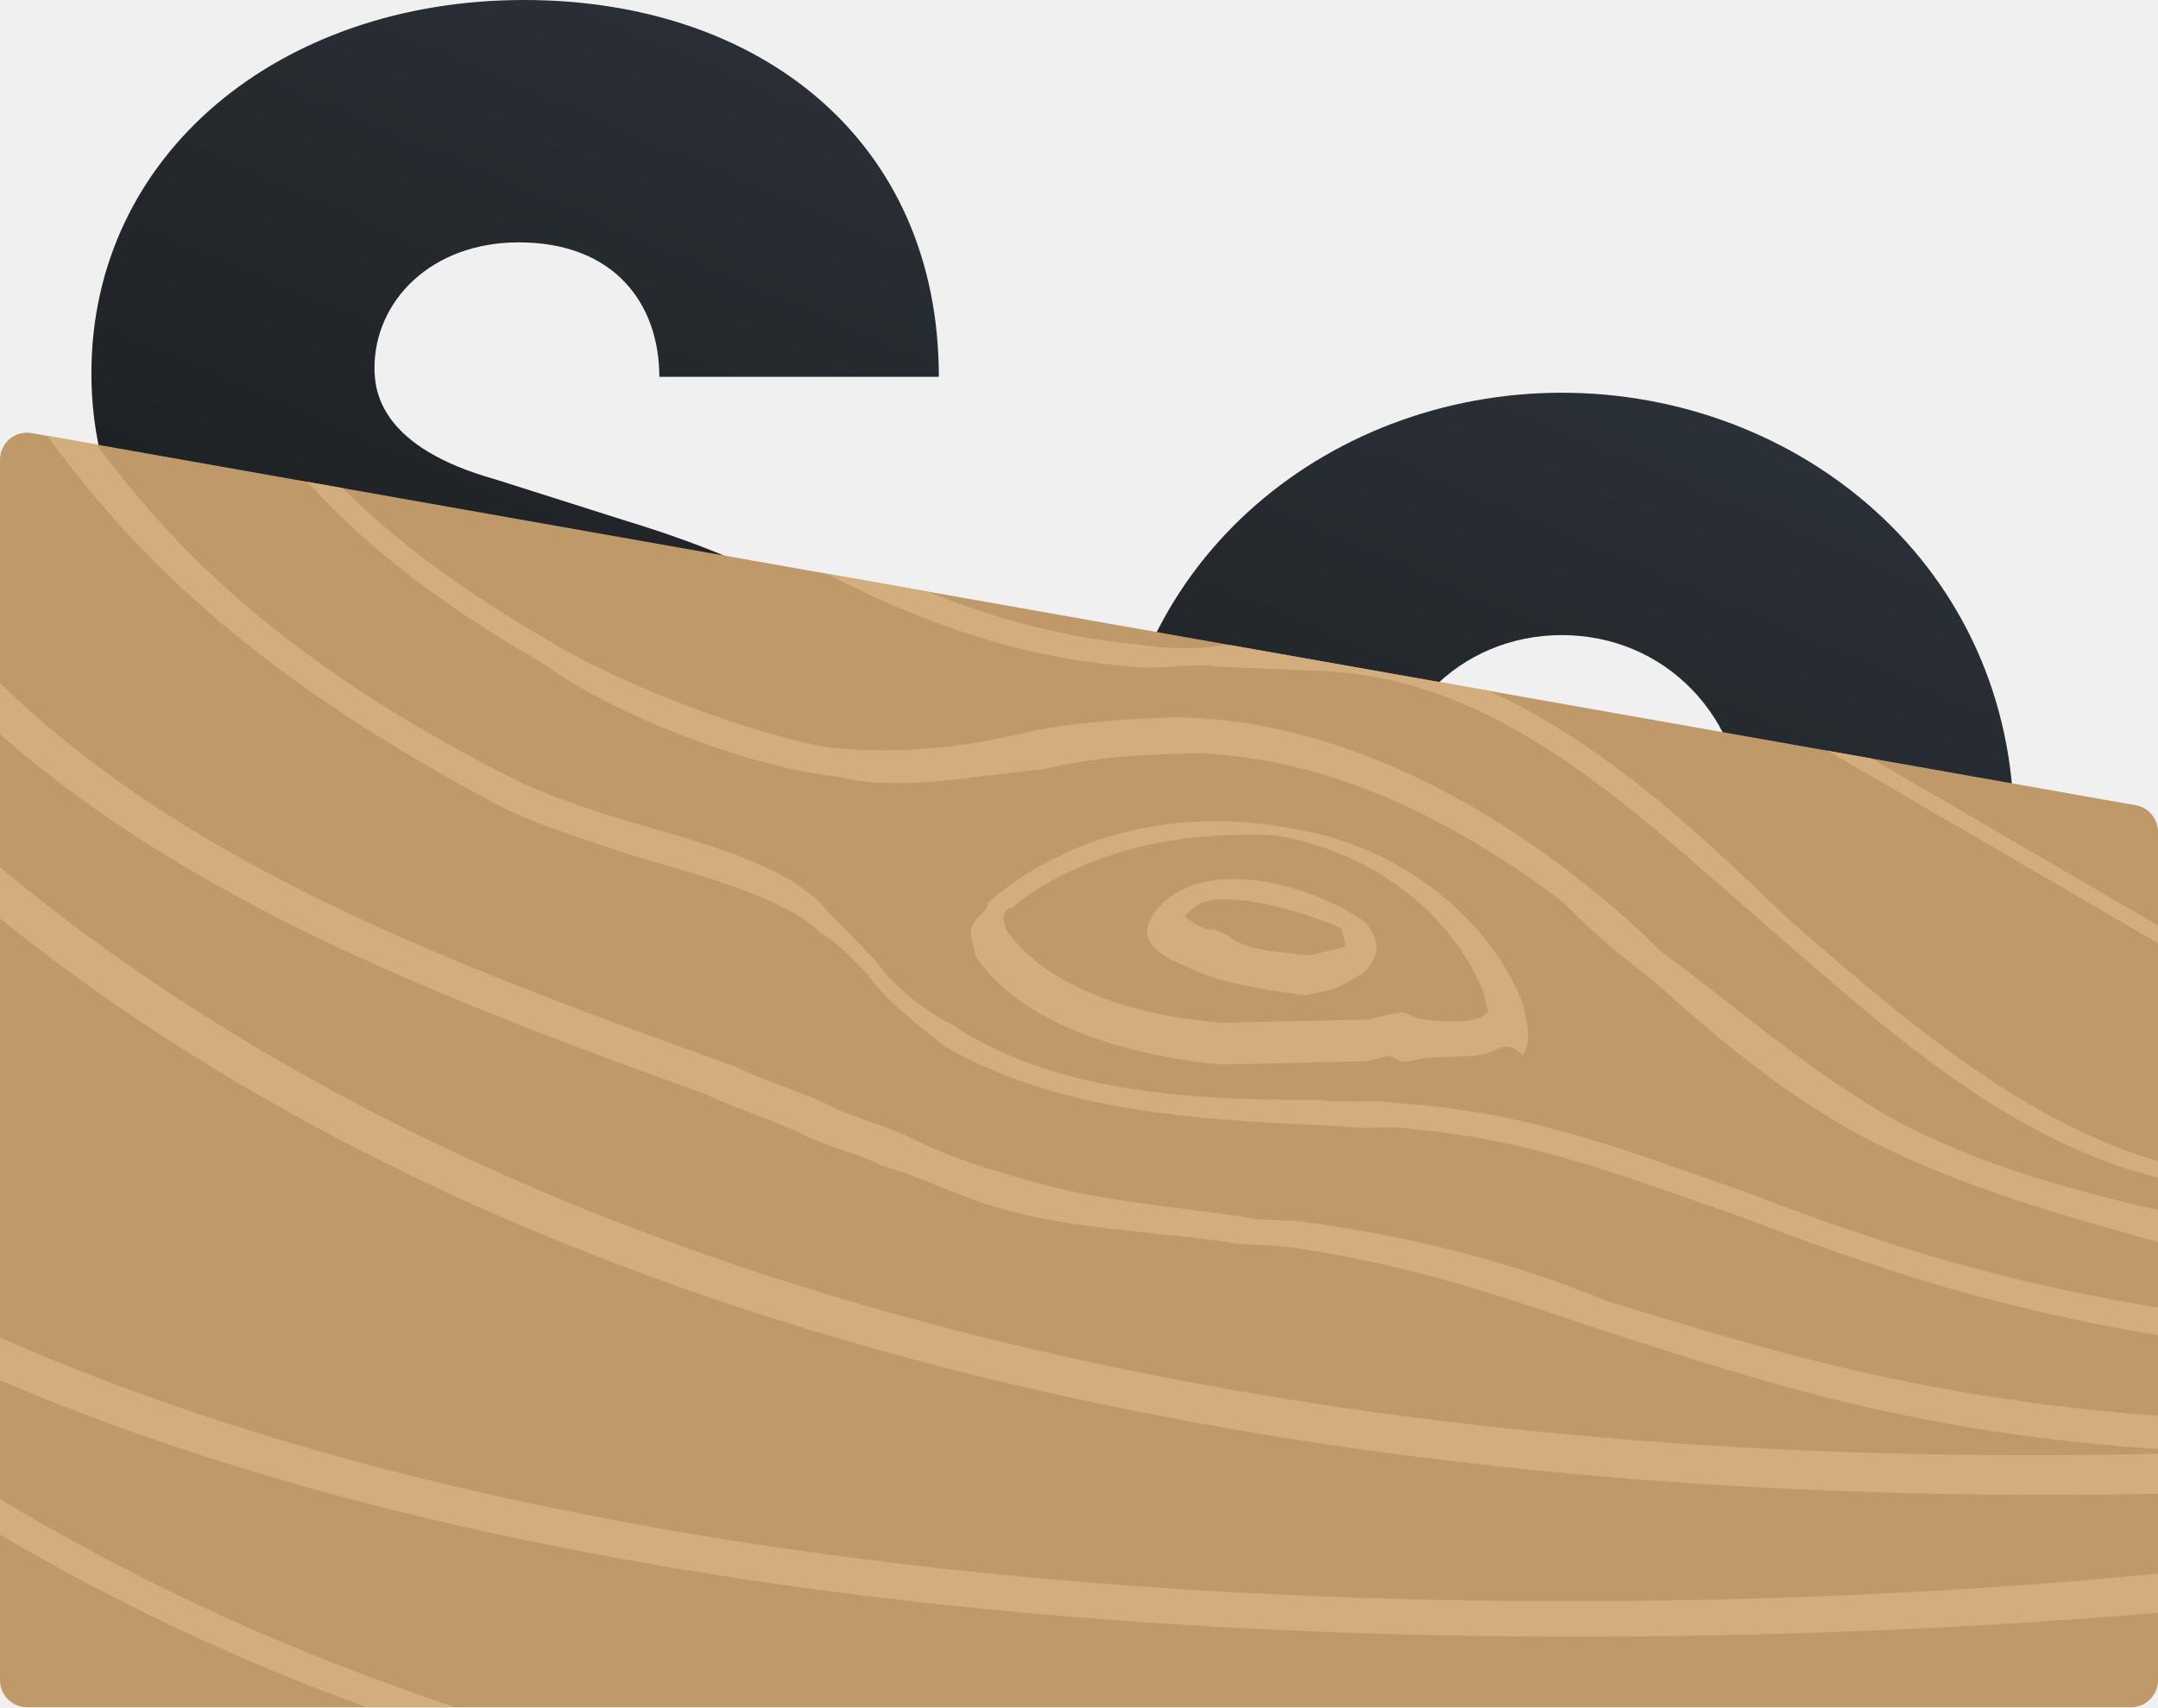
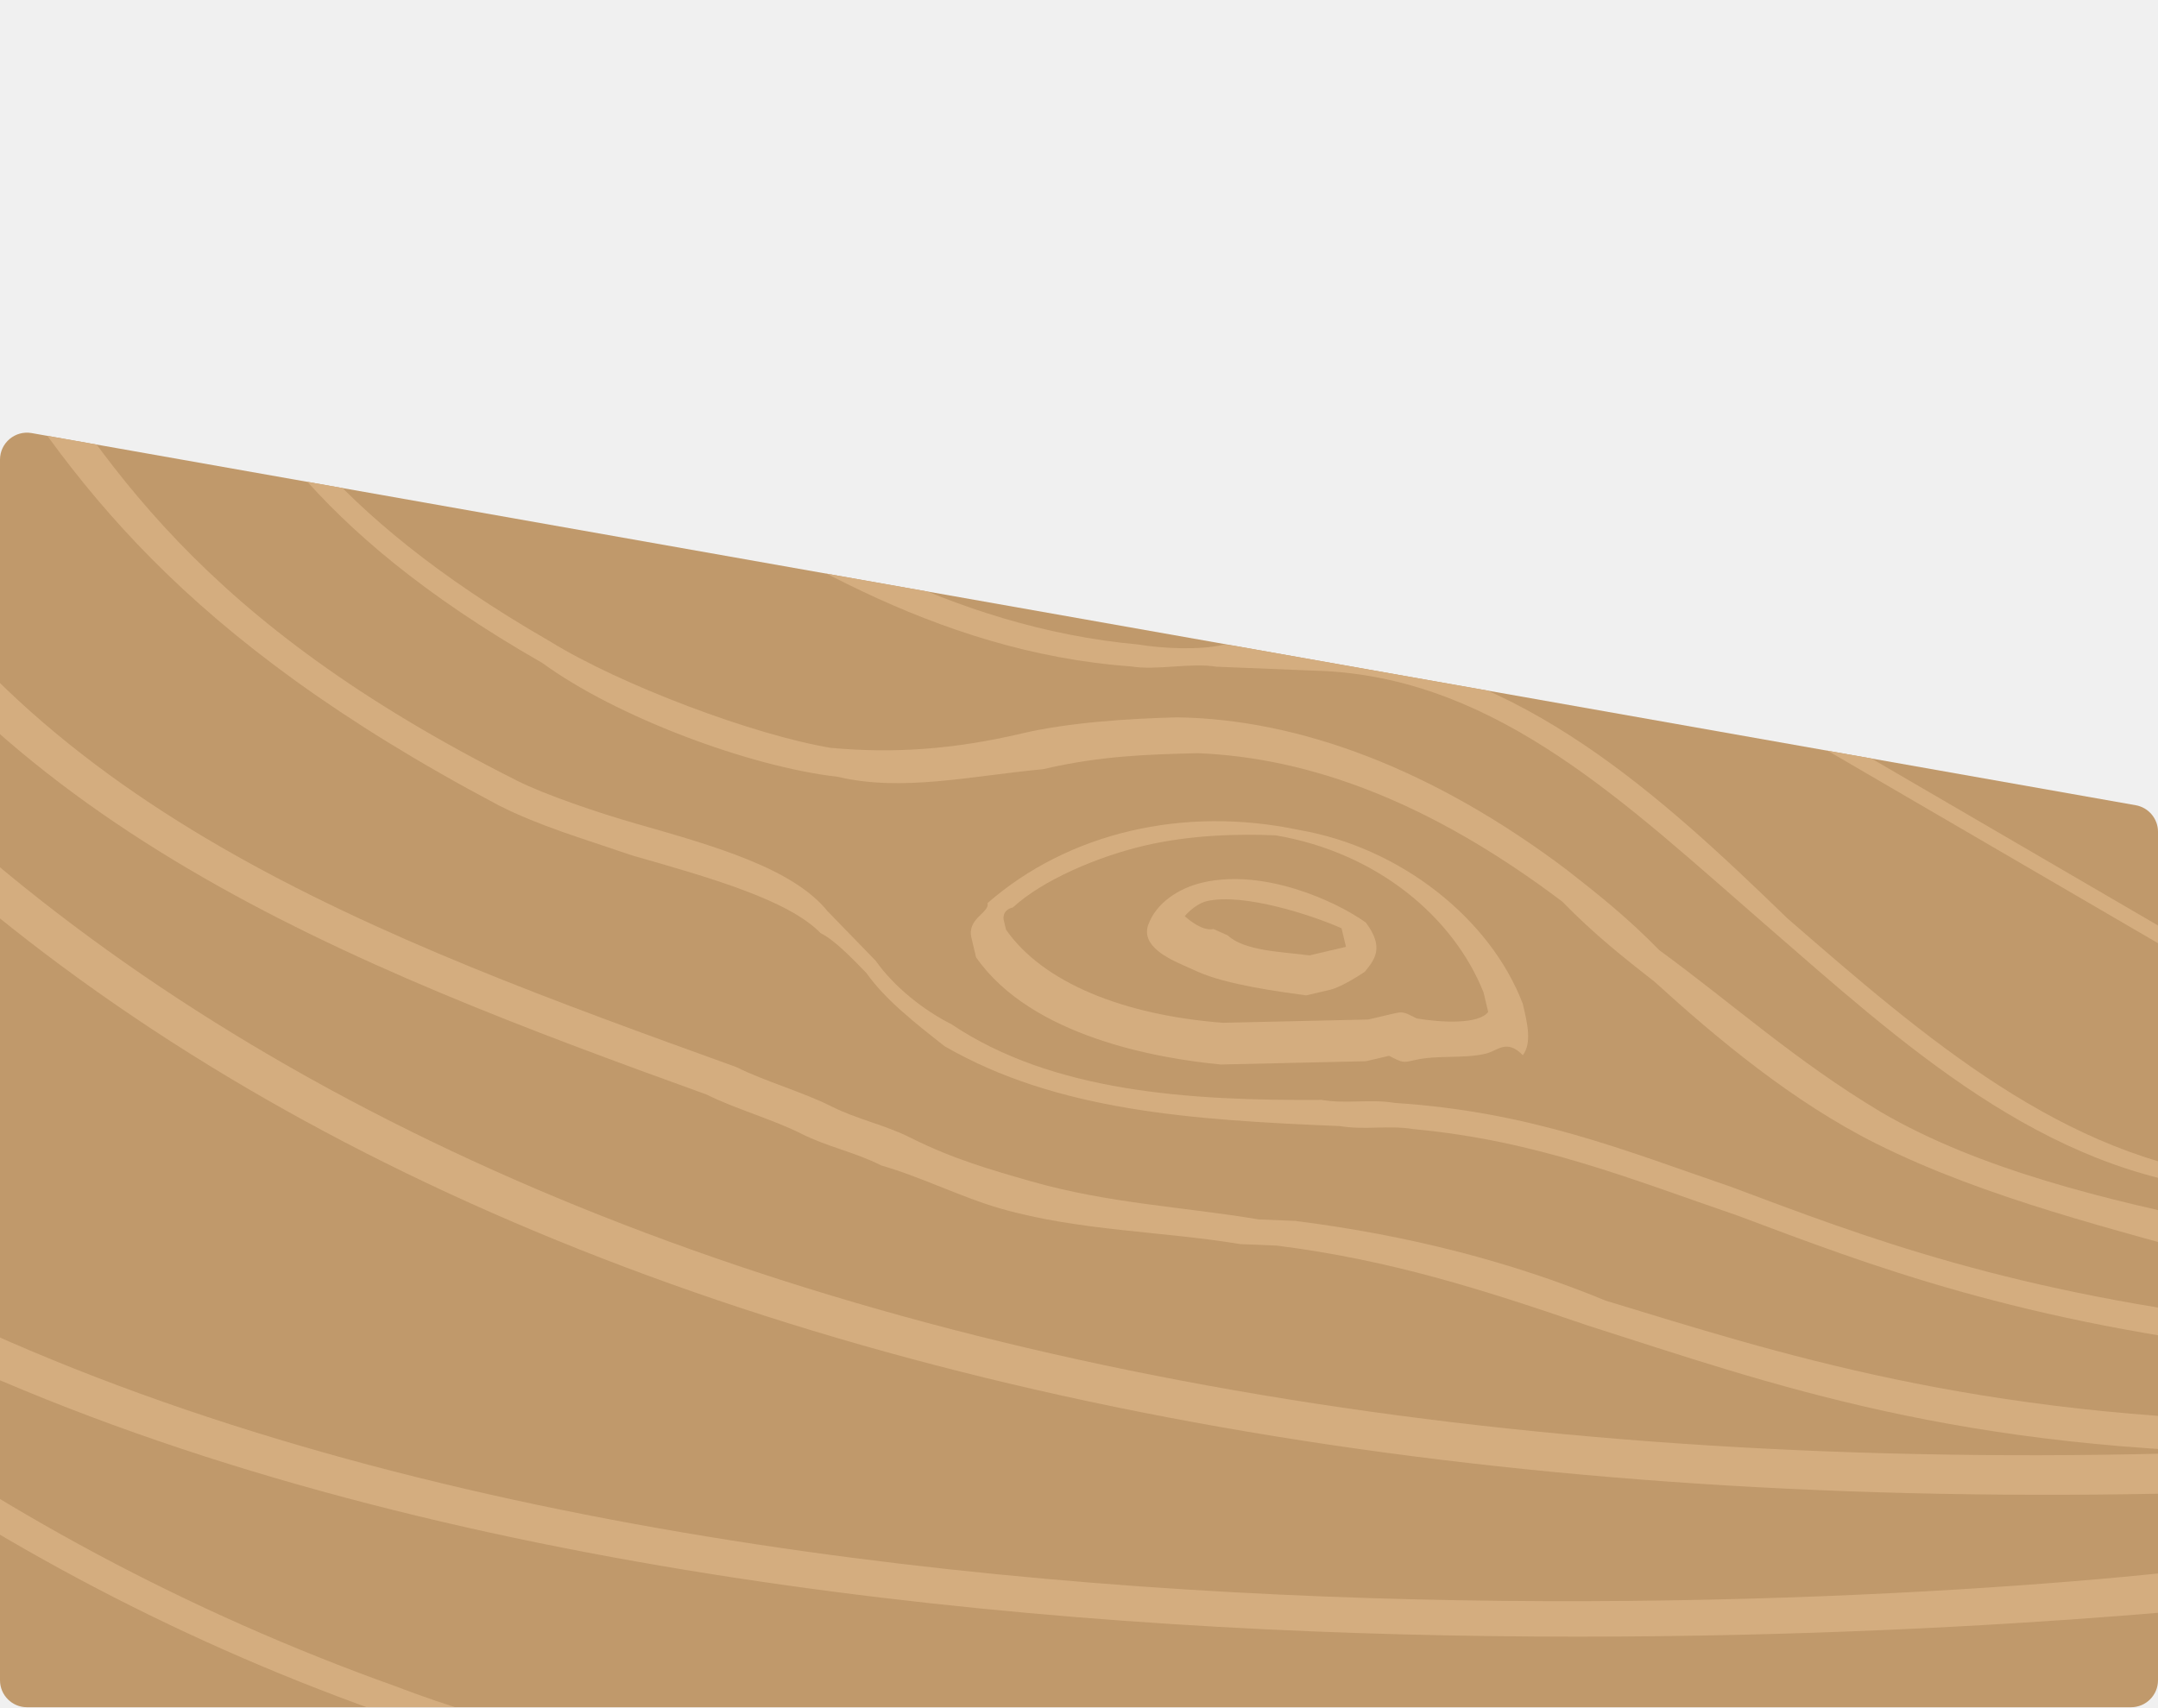
<svg xmlns="http://www.w3.org/2000/svg" width="800" height="633" viewBox="0 0 800 633" fill="none">
  <g clip-path="url(#clip0)">
-     <path d="M194.263 467.676C277.421 467.676 361.899 424.384 361.899 327.307C361.899 245.316 295.9 212.52 231.222 192.842L183.703 177.756C141.464 165.949 138.825 145.616 138.825 136.433C138.825 111.508 159.944 89.862 192.283 89.862C227.922 89.862 244.422 112.819 244.422 139.712H348.039C348.039 51.818 281.381 0 194.263 0C103.845 0 33.887 57.066 33.887 138.4C33.887 181.036 53.027 242.037 153.344 268.93L207.463 285.328C247.722 298.447 257.621 314.845 257.621 332.555C257.621 362.071 231.882 379.125 198.223 379.125C162.584 379.125 133.545 356.824 133.545 327.963H29.927C29.927 411.266 97.246 467.676 194.263 467.676Z" fill="url(#paint0_linear)" />
-     <path d="M578.976 467.676C666.754 467.676 746.612 403.395 746.612 306.974C746.612 209.896 666.754 145.616 578.976 145.616C491.198 145.616 412.001 209.896 412.001 306.974C412.001 403.395 491.198 467.676 578.976 467.676ZM578.976 377.814C541.357 377.814 510.998 348.953 510.998 306.974C510.998 264.994 541.357 235.478 578.976 235.478C616.595 235.478 646.954 264.994 646.954 306.974C646.954 348.953 616.595 377.814 578.976 377.814Z" fill="url(#paint1_linear)" />
    <path d="M791.742 298.558L11.742 160.574C5.617 159.49 0 164.201 0 170.421L0 623C0 628.523 4.477 633 10 633H790C795.523 633 800 628.523 800 623V308.406C800 303.555 796.519 299.403 791.742 298.558Z" fill="#C0996B" />
    <mask id="mask0" mask-type="alpha" maskUnits="userSpaceOnUse" x="0" y="160" width="800" height="474">
      <path d="M791.742 298.56L11.742 160.574C5.617 159.491 0 164.201 0 170.421L0 623.949C0 629.472 4.477 633.949 10 633.949H790C795.523 633.949 800 629.472 800 623.949V308.407C800 303.556 796.519 299.405 791.742 298.56Z" fill="#C0996B" />
    </mask>
    <g mask="url(#mask0)">
      <path d="M493.23 366.942C488.726 368 484.223 369.059 484.223 369.059C474.398 367.736 454.749 365.089 444.106 360.325C444.106 360.325 444.106 360.325 438.785 357.943C433.463 355.561 422.821 350.797 425.688 342.857C428.556 334.917 436.745 329.359 445.752 327.242C468.27 321.948 494.876 333.858 506.337 342.063C513.294 351.326 509.608 355.826 505.923 360.325C505.923 360.325 497.733 365.883 493.23 366.942ZM447.388 334.123C442.885 335.182 439.199 339.681 439.199 339.681C439.199 339.681 445.338 345.504 449.842 344.445L455.163 346.827C461.302 352.65 475.63 352.914 485.455 354.238C494.462 352.12 494.462 352.12 498.966 351.062C498.966 351.062 498.148 347.621 497.33 344.18C486.687 339.416 460.899 330.947 447.388 334.123Z" fill="#D4AD7F" />
      <path d="M550.854 390.655C542.306 392.665 532.898 391.059 524.349 393.069C520.075 394.074 520.075 394.074 514.942 391.463L506.393 393.473C488.437 393.877 470.48 394.282 452.524 394.686C429.434 392.48 382.395 384.453 361.838 354.932C360.979 351.317 360.979 351.317 360.12 347.702C358.401 340.472 366.95 338.463 366.091 334.848C395.988 308.734 438.731 298.686 481.496 307.718C519.128 314.139 552.507 340.646 564.514 372.176C566.233 379.406 567.952 386.636 564.537 391.256C558.544 385.03 555.129 389.65 550.854 390.655ZM424.212 313.55C407.115 317.57 386.603 326.209 375.498 336.453C371.224 337.458 372.083 341.073 372.083 341.073L372.943 344.688C386.647 364.368 416.589 376.414 453.361 379.221C471.317 378.817 489.274 378.412 507.23 378.008L515.779 375.999C520.053 374.994 520.053 374.994 525.187 377.604C534.595 379.209 548.277 379.81 551.692 375.19C551.692 375.19 550.832 371.575 549.973 367.96C538.825 340.045 510.579 316.149 472.948 309.727C459.266 309.127 441.309 309.531 424.212 313.55Z" fill="#D4AD7F" />
      <path d="M827.975 468.263C784.35 455.876 736.444 444.495 695.4 423.953C664.618 408.547 636.417 384.987 613.346 363.994C602.236 355.285 591.125 346.576 579.165 334.293C529.593 296.888 485.118 280.926 444.042 279.261C426.069 279.712 408.096 280.163 386.692 285.195C360.157 287.658 334.472 293.696 310.519 288.006C278.004 284.328 228.399 265.799 201.047 245.812C112.131 195.014 92.525 150.565 71.186 117.844C62.657 100.981 54.129 84.117 37.888 72.84L44.75 63.68C61.841 78.531 69.52 91.82 78.898 112.258C95.956 145.985 119.843 189.427 203.629 237.658C230.131 254.071 279.736 272.599 307.97 277.284C331.073 279.4 353.327 277.943 379.012 271.905C396.136 267.88 418.39 266.423 436.363 265.972C481.72 266.631 531.325 285.159 580.897 322.564C592.008 331.274 603.118 339.983 615.078 352.266C642.43 372.253 665.5 393.245 697.132 412.225C733.895 433.773 781.801 445.154 824.576 453.967L827.975 468.263Z" fill="#D4AD7F" />
      <path d="M845.172 501.401C748.034 490.323 693.517 469.227 644.11 450.697C604.924 437.301 570 422.903 523.986 418.647C514.614 417.082 506.09 419.086 496.718 417.521C442.18 415.269 391.904 412.015 350.173 387.913C339.104 379.211 328.035 370.509 321.228 360.806C315.27 354.67 309.311 348.535 304.201 345.969C292.283 333.698 263.318 325.435 234.353 317.172C214.76 310.474 200.277 306.342 184.946 298.642C66.56 236.04 25.718 177.817 -10.861 118.593C-25.323 95.617 -39.785 72.641 -58.51 50.666L-46.572 44.092C-27.848 66.067 -13.386 89.043 1.077 112.019C37.656 171.243 74.236 230.468 191.773 289.501C201.994 294.635 221.587 301.333 236.07 305.465C265.035 313.728 294.001 321.991 306.766 337.83C312.725 343.965 318.683 350.1 324.642 356.235C331.449 365.939 342.518 374.641 352.739 379.774C390.208 404.878 440.483 408.132 489.911 407.817C499.283 409.382 507.807 407.378 517.18 408.943C567.455 412.197 602.379 426.595 641.565 439.992C690.972 458.521 745.489 479.618 842.627 490.696L845.172 501.401Z" fill="#D4AD7F" />
      <path d="M851.904 538.977C725.704 538.438 656.655 513.14 588.455 491.417C549.241 477.982 515.141 467.121 473.363 461.84L459.72 461.271C431.585 456.559 400.035 456.424 371.049 448.136C356.556 443.992 341.214 436.272 326.721 432.128C316.492 426.981 307.114 425.411 296.885 420.264C286.657 415.118 272.164 410.973 261.936 405.827C128.951 357.803 -4.884 306.204 -75.561 179.351C-115.582 105.699 -166.696 42.206 -195.681 33.918L-184.589 23.759C-150.489 34.621 -100.225 94.539 -58.504 175.342C7.059 299.621 140.044 347.645 273.028 395.669C283.257 400.815 297.75 404.959 307.978 410.106C318.207 415.252 327.585 416.823 337.814 421.97C353.156 429.689 367.649 433.833 382.142 437.977C411.127 446.266 438.413 447.403 466.549 452.115L480.191 452.684C521.97 457.965 560.334 467.824 595.284 482.261C658.369 501.411 731.683 525.707 853.618 527.248L851.904 538.977Z" fill="#D4AD7F" />
      <path d="M826.406 441.246C757.226 434.922 705.21 386.922 654.041 342.486C602.872 298.05 555.976 252.61 491.916 248.847C478.25 248.295 464.584 247.744 450.917 247.192C441.524 245.636 428.705 248.649 419.311 247.093C345.858 241.774 286.991 202.912 239.211 172.736C228.123 164.05 217.035 155.364 206.794 150.243C168.408 121.623 130.022 93.004 84.786 73.524L91.637 64.385C136.873 83.865 180.38 115.045 218.765 143.664C229.854 152.351 240.942 161.037 251.183 166.158C294.689 197.338 352.709 232.635 421.889 238.958C431.283 240.515 444.949 241.066 453.495 239.057C467.162 239.609 480.828 240.161 494.495 240.713C563.675 247.036 615.691 295.037 662.587 340.477C713.756 384.913 764.925 429.348 829.832 436.677L826.406 441.246Z" fill="#D4AD7F" />
      <path d="M800.018 349.724L647.845 261.055C616.214 242.094 584.584 223.133 550.37 212.321C530.698 205.633 511.875 202.516 493.052 199.398C479.359 198.846 469.098 193.716 455.405 193.164C369.003 171.994 294.633 125.371 225.393 81.313L92.892 -0.668L99.757 -9.823L232.258 72.157C301.498 116.216 375.019 159.268 462.27 184.009C472.531 189.139 486.223 189.691 495.635 191.249C514.458 194.367 534.13 201.055 553.802 207.744C588.016 218.556 619.646 237.517 651.277 256.478L803.45 345.147L800.018 349.724Z" fill="#D4AD7F" />
      <path d="M787.118 235.503C596.751 193.389 413.262 104.338 245.192 -33.657L228.98 -44.952C184.615 -79.844 144.52 -115.738 90.745 -133.311C91.595 -129.734 91.595 -129.734 92.445 -126.157L80.485 -119.569C74.514 -125.719 77.084 -133.876 83.924 -143.037L87.344 -147.618L92.464 -145.045C151.36 -124.899 196.575 -86.432 240.941 -51.541L257.153 -40.245C429.493 96.746 608.712 186.801 793.958 226.342L787.118 235.503Z" fill="#D4AD7F" />
      <path d="M896.571 549.947C376.598 581.564 -4.881 437.15 -158.257 152.276L-146.298 145.689C5.379 423.412 382.587 568.829 897.44 534.64L896.571 549.947Z" fill="#D4AD7F" />
      <path d="M828.047 595.446C717.696 606.262 159.111 650.608 -125.473 441.501C-234.012 364.931 -291.195 257.384 -295.319 126.023L-282.486 123.006C-279.213 250.787 -218.603 353.747 -114.342 431.322C169.391 636.849 719.42 594.514 828.92 580.117L833.198 579.111L828.047 595.446Z" fill="#D4AD7F" />
      <path d="M800.552 644.954C727.94 662.023 507.579 683.635 438.413 677.253C424.749 676.691 411.086 676.13 397.422 675.568C306.05 670.632 223.22 663.688 139.564 634.297C-13.235 579.651 -144.63 482.238 -259.742 339.488C-304.083 285.762 -339.881 230.027 -375.68 174.292L-403.809 131.848L-391.845 125.262L-363.716 167.706C-327.917 223.441 -292.119 279.176 -247.778 332.902C-137.786 473.082 -6.391 570.495 146.408 625.142C225.792 655.537 312.893 661.476 399.995 667.416C413.658 667.978 427.321 668.54 440.985 669.101C519.544 677.049 778.346 646.401 815.089 630.217L821.909 639.934C817.637 640.938 813.366 641.942 800.552 644.954Z" fill="#D4AD7F" />
      <path d="M678.975 714.3C567.588 740.496 415.096 765.035 278.964 744.198C213.89 736.852 51.241 699.601 -18.081 674.378L-11.212 665.212C53.826 691.443 215.626 725.118 281.55 736.04C511.009 768.904 800.665 674.355 820.387 662.166L827.22 671.885C822.935 672.892 764.657 694.149 678.975 714.3Z" fill="#D4AD7F" />
      <path d="M556.819 784.24C56.269 901.932 -253.328 625.626 -319.178 557.628L-307.197 551.017C-230.229 627.784 187.984 999.978 852.893 661.501L859.734 671.276C751.055 727.186 650.94 762.109 556.819 784.24Z" fill="#D4AD7F" />
      <path d="M476.641 851.786C224.677 911.052 13.927 878.069 -66.968 803.283L-55 796.715C55.69 902.018 434.631 921.708 804.778 714.561L811.581 724.219C695.333 785.335 583.405 826.673 476.641 851.786Z" fill="#D4AD7F" />
    </g>
  </g>
  <defs>
-     <linearGradient id="paint0_linear" x1="366.113" y1="319.206" x2="494.456" y2="19.855" gradientUnits="userSpaceOnUse">
-       <stop stop-color="#1E2124" />
-       <stop offset="1" stop-color="#2D343C" />
-     </linearGradient>
-     <linearGradient id="paint1_linear" x1="366.113" y1="319.206" x2="494.456" y2="19.855" gradientUnits="userSpaceOnUse">
-       <stop stop-color="#1E2124" />
-       <stop offset="1" stop-color="#2D343C" />
-     </linearGradient>
    <clipPath id="clip0">
      <rect width="800" height="633" fill="white" />
    </clipPath>
  </defs>
</svg>
